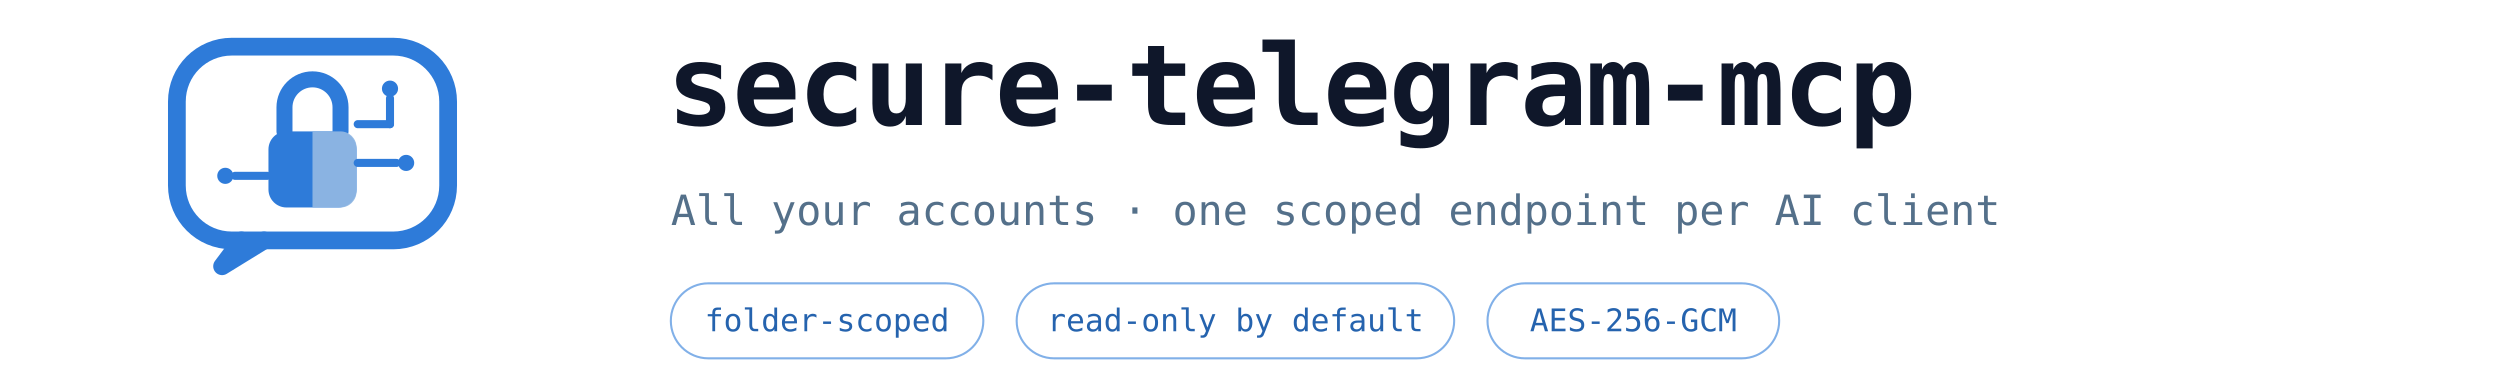
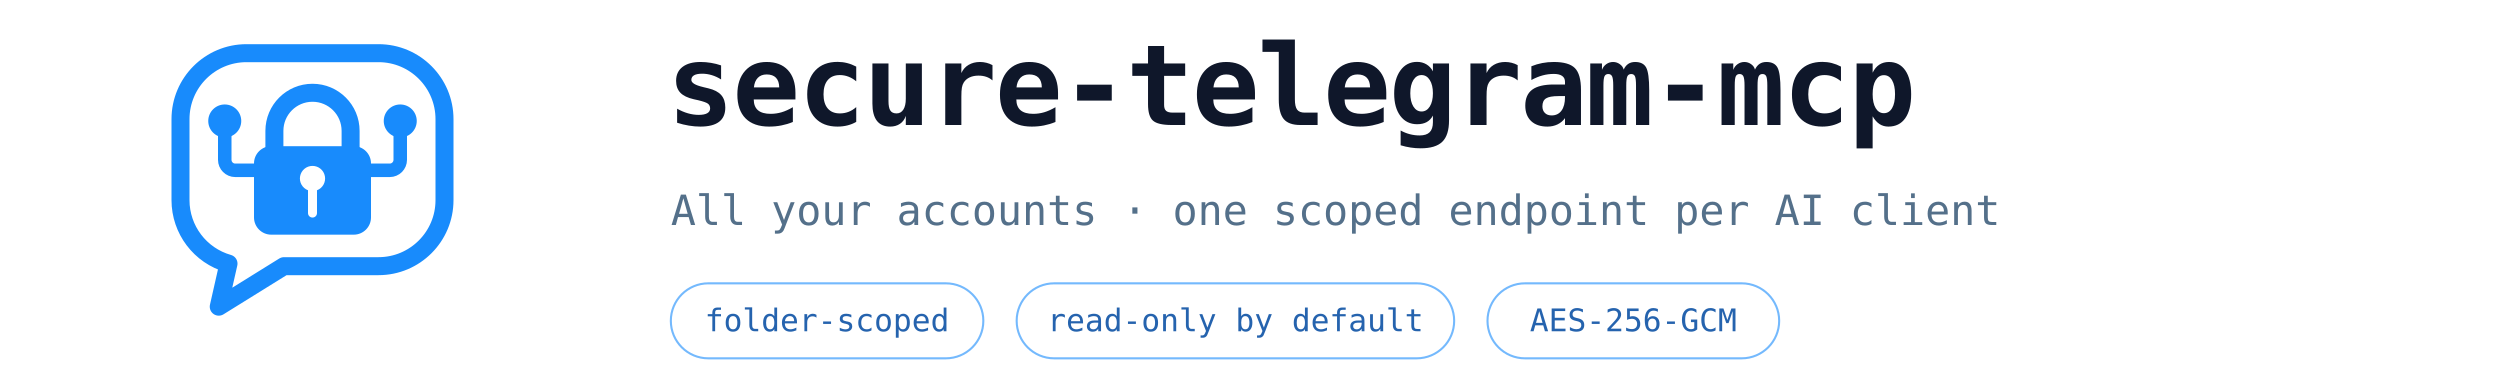
- <svg xmlns="http://www.w3.org/2000/svg" width="1200" height="188" viewBox="0 80 1200 188" role="img" aria-label="secure-telegram-mcp: all your Telegram accounts, one scoped endpoint per AI client">
-   <g transform="translate(150,152) scale(1.55) translate(-60,-58)">
-     <path d="M 35,26 H 85 A 17,17 0 0 1 102,43 V 69 A 17,17 0 0 1 85,86 H 35 A 17,17 0 0 1 18,69 V 43 A 17,17 0 0 1 35,26 Z" fill="none" stroke="#2E7BD9" stroke-width="5.5" stroke-linejoin="round" />
-     <path d="M 38,86 L 32,94 L 45,86" fill="none" stroke="#2E7BD9" stroke-width="5.5" stroke-linejoin="round" stroke-linecap="round" />
-     <g transform="translate(22.8,20.0) scale(0.62)">
-       <path d="M 46,52 V 40 a14,14 0 0 1 28,0 V 52" fill="none" stroke="#2E7BD9" stroke-width="8" stroke-linecap="round" />
-       <rect x="38" y="52" width="44" height="38" rx="9" fill="#2E7BD9" />
-       <path d="M60,52 h14 a8,8 0 0 1 8,8 v22 a8,8 0 0 1 -8,8 h-14 z" fill="#93B9E3" opacity="0.9" />
-     </g>
-     <line x1="74" y1="50" x2="84" y2="50" stroke="#2E7BD9" stroke-width="2.5" stroke-linecap="round" />
-     <line x1="84" y1="50" x2="84" y2="42" stroke="#2E7BD9" stroke-width="2.5" stroke-linecap="round" />
-     <circle cx="84" cy="39" r="2.5" fill="#2E7BD9" />
-     <line x1="74" y1="62" x2="86" y2="62" stroke="#2E7BD9" stroke-width="2.5" stroke-linecap="round" />
-     <circle cx="89" cy="62" r="2.5" fill="#2E7BD9" />
-     <line x1="46" y1="66" x2="36" y2="66" stroke="#2E7BD9" stroke-width="2.5" stroke-linecap="round" />
-     <circle cx="33" cy="66" r="2.5" fill="#2E7BD9" />
+ <svg xmlns="http://www.w3.org/2000/svg" width="1200" height="188" viewBox="0 80 1200 188" role="img" aria-label="secure-telegram-mcp: all your Telegram accounts, one scoped endpoint per AI client" font-family="ui-monospace, 'SF Mono', 'Cascadia Code', Menlo, Consolas, monospace">
+   <g transform="translate(150,166)scale(.72)translate(-128,-128)" color="#188BFC" fill="none" stroke="currentColor" stroke-width="12" stroke-linejoin="round">
+     <path d="M84 44h88a44 44 0 0 1 44 44v54a44 44 0 0 1-44 44h-63l-43.5 27 6.5-28.7A44 44 0 0 1 40 142V88a44 44 0 0 1 44-44ZM102.6 112V95.8a25.4 25.4 0 0 1 50.8 0V112" />
+     <path stroke-width="9" d="M186.5 89.2v25.9a7 7 0 0 1-7 7H165M69.5 89.2v25.9a7 7 0 0 0 7 7H91" />
+     <path fill="currentColor" stroke="none" fill-rule="evenodd" d="M100.5 106h55a11.5 11.5 0 0 1 11.5 11.5v36a11.5 11.5 0 0 1-11.5 11.5h-55a11.5 11.5 0 0 1-11.5-11.5v-36a11.5 11.5 0 0 1 11.5-11.5ZM125 135.4a8.4 8.4 0 1 1 6 0v15.2a3 3 0 0 1-6 0ZM197.5 89.2a11 11 0 1 1-22 0 11 11 0 1 1 22 0ZM80.5 89.2a11 11 0 1 1-22 0 11 11 0 1 1 22 0Z" />
  </g>
-   <text x="320" y="140" font-family="ui-monospace, 'SF Mono', 'Cascadia Code', Menlo, Consolas, monospace" font-size="54" font-weight="700" fill="#0f172a" letter-spacing="-1">secure-telegram-mcp</text>
-   <text x="322" y="188" font-family="ui-monospace, 'SF Mono', 'Cascadia Code', Menlo, Consolas, monospace" font-size="20" fill="#54708a">All your accounts · one scoped endpoint per AI client</text>
-   <g font-family="ui-monospace, 'SF Mono', 'Cascadia Code', Menlo, Consolas, monospace" font-size="15">
-     <rect x="322" y="216" width="150" height="36" rx="18" fill="none" stroke="#2E7BD9" stroke-opacity="0.6" />
+   <text x="320" y="140" font-size="54" font-weight="700" fill="#0f172a" letter-spacing="-1">secure-telegram-mcp</text>
+   <text x="322" y="188" font-size="20" fill="#54708a">All your accounts · one scoped endpoint per AI client</text>
+   <g font-size="15">
+     <rect x="322" y="216" width="150" height="36" rx="18" fill="none" stroke="#188BFC" stroke-opacity=".6" />
    <text x="397" y="239" text-anchor="middle" fill="#2563AE">folder-scoped</text>
-     <rect x="488" y="216" width="210" height="36" rx="18" fill="none" stroke="#2E7BD9" stroke-opacity="0.6" />
+     <rect x="488" y="216" width="210" height="36" rx="18" fill="none" stroke="#188BFC" stroke-opacity=".6" />
    <text x="593" y="239" text-anchor="middle" fill="#2563AE">read-only by default</text>
-     <rect x="714" y="216" width="140" height="36" rx="18" fill="none" stroke="#2E7BD9" stroke-opacity="0.6" />
+     <rect x="714" y="216" width="140" height="36" rx="18" fill="none" stroke="#188BFC" stroke-opacity=".6" />
    <text x="784" y="239" text-anchor="middle" fill="#2563AE">AES-256-GCM</text>
  </g>
</svg>
